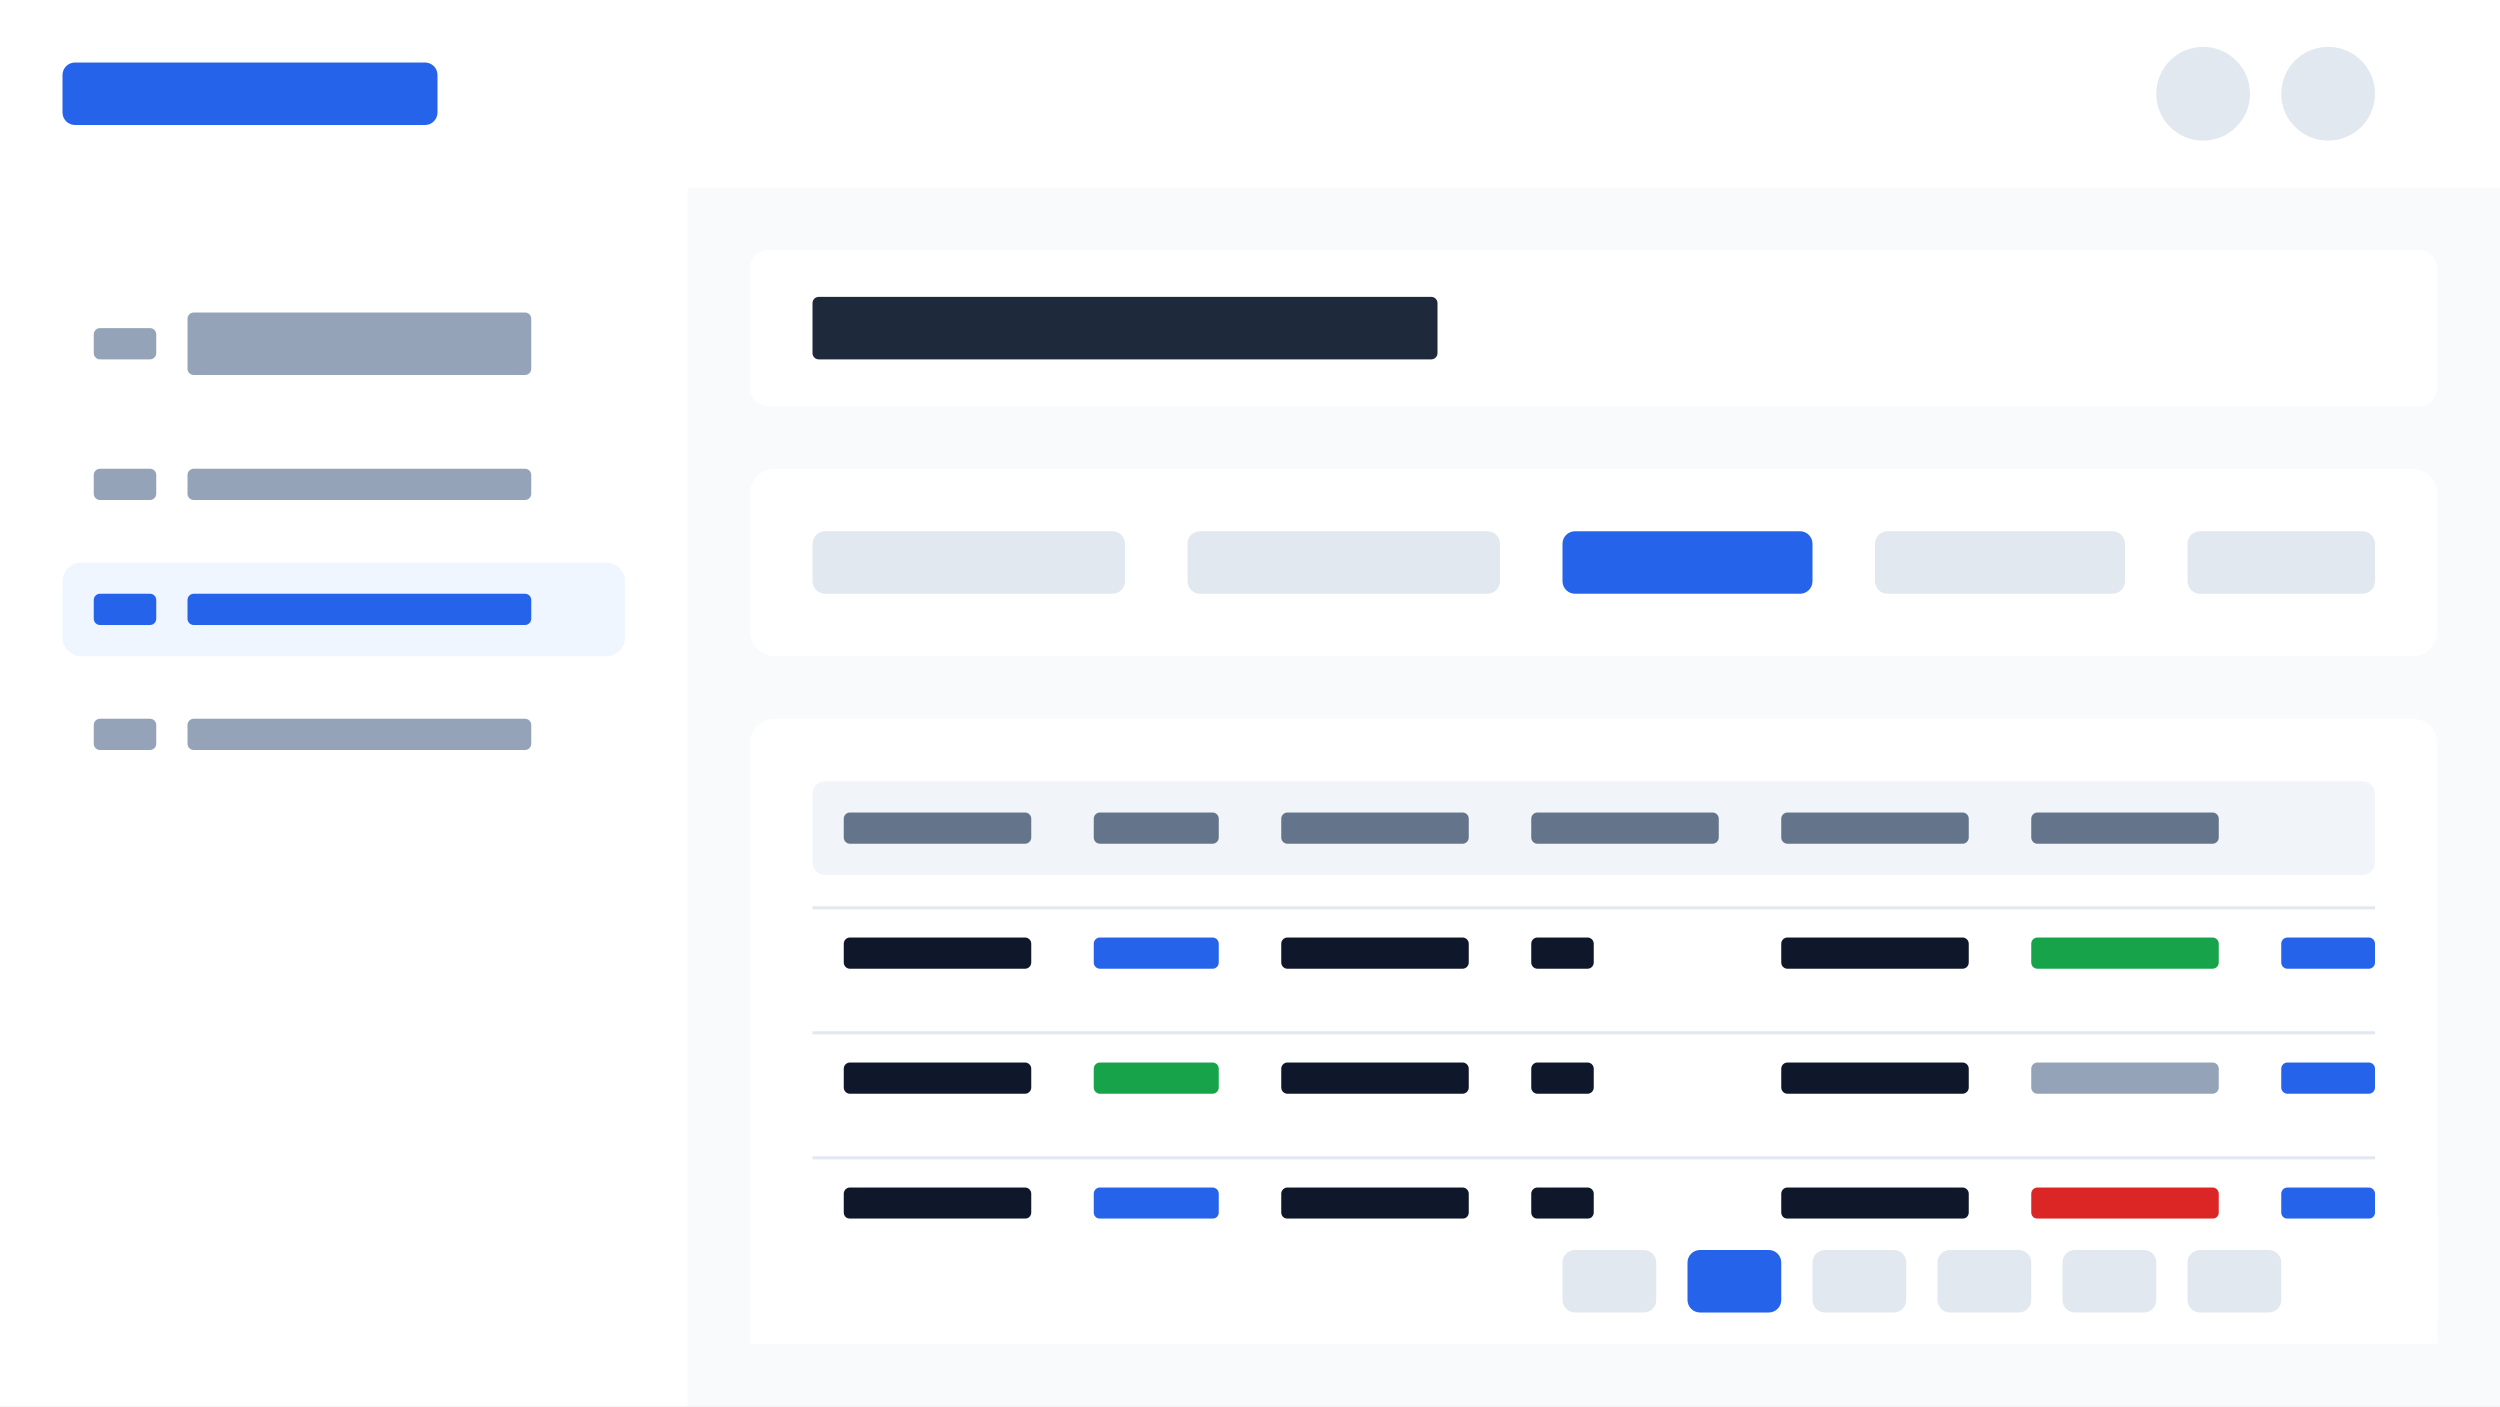
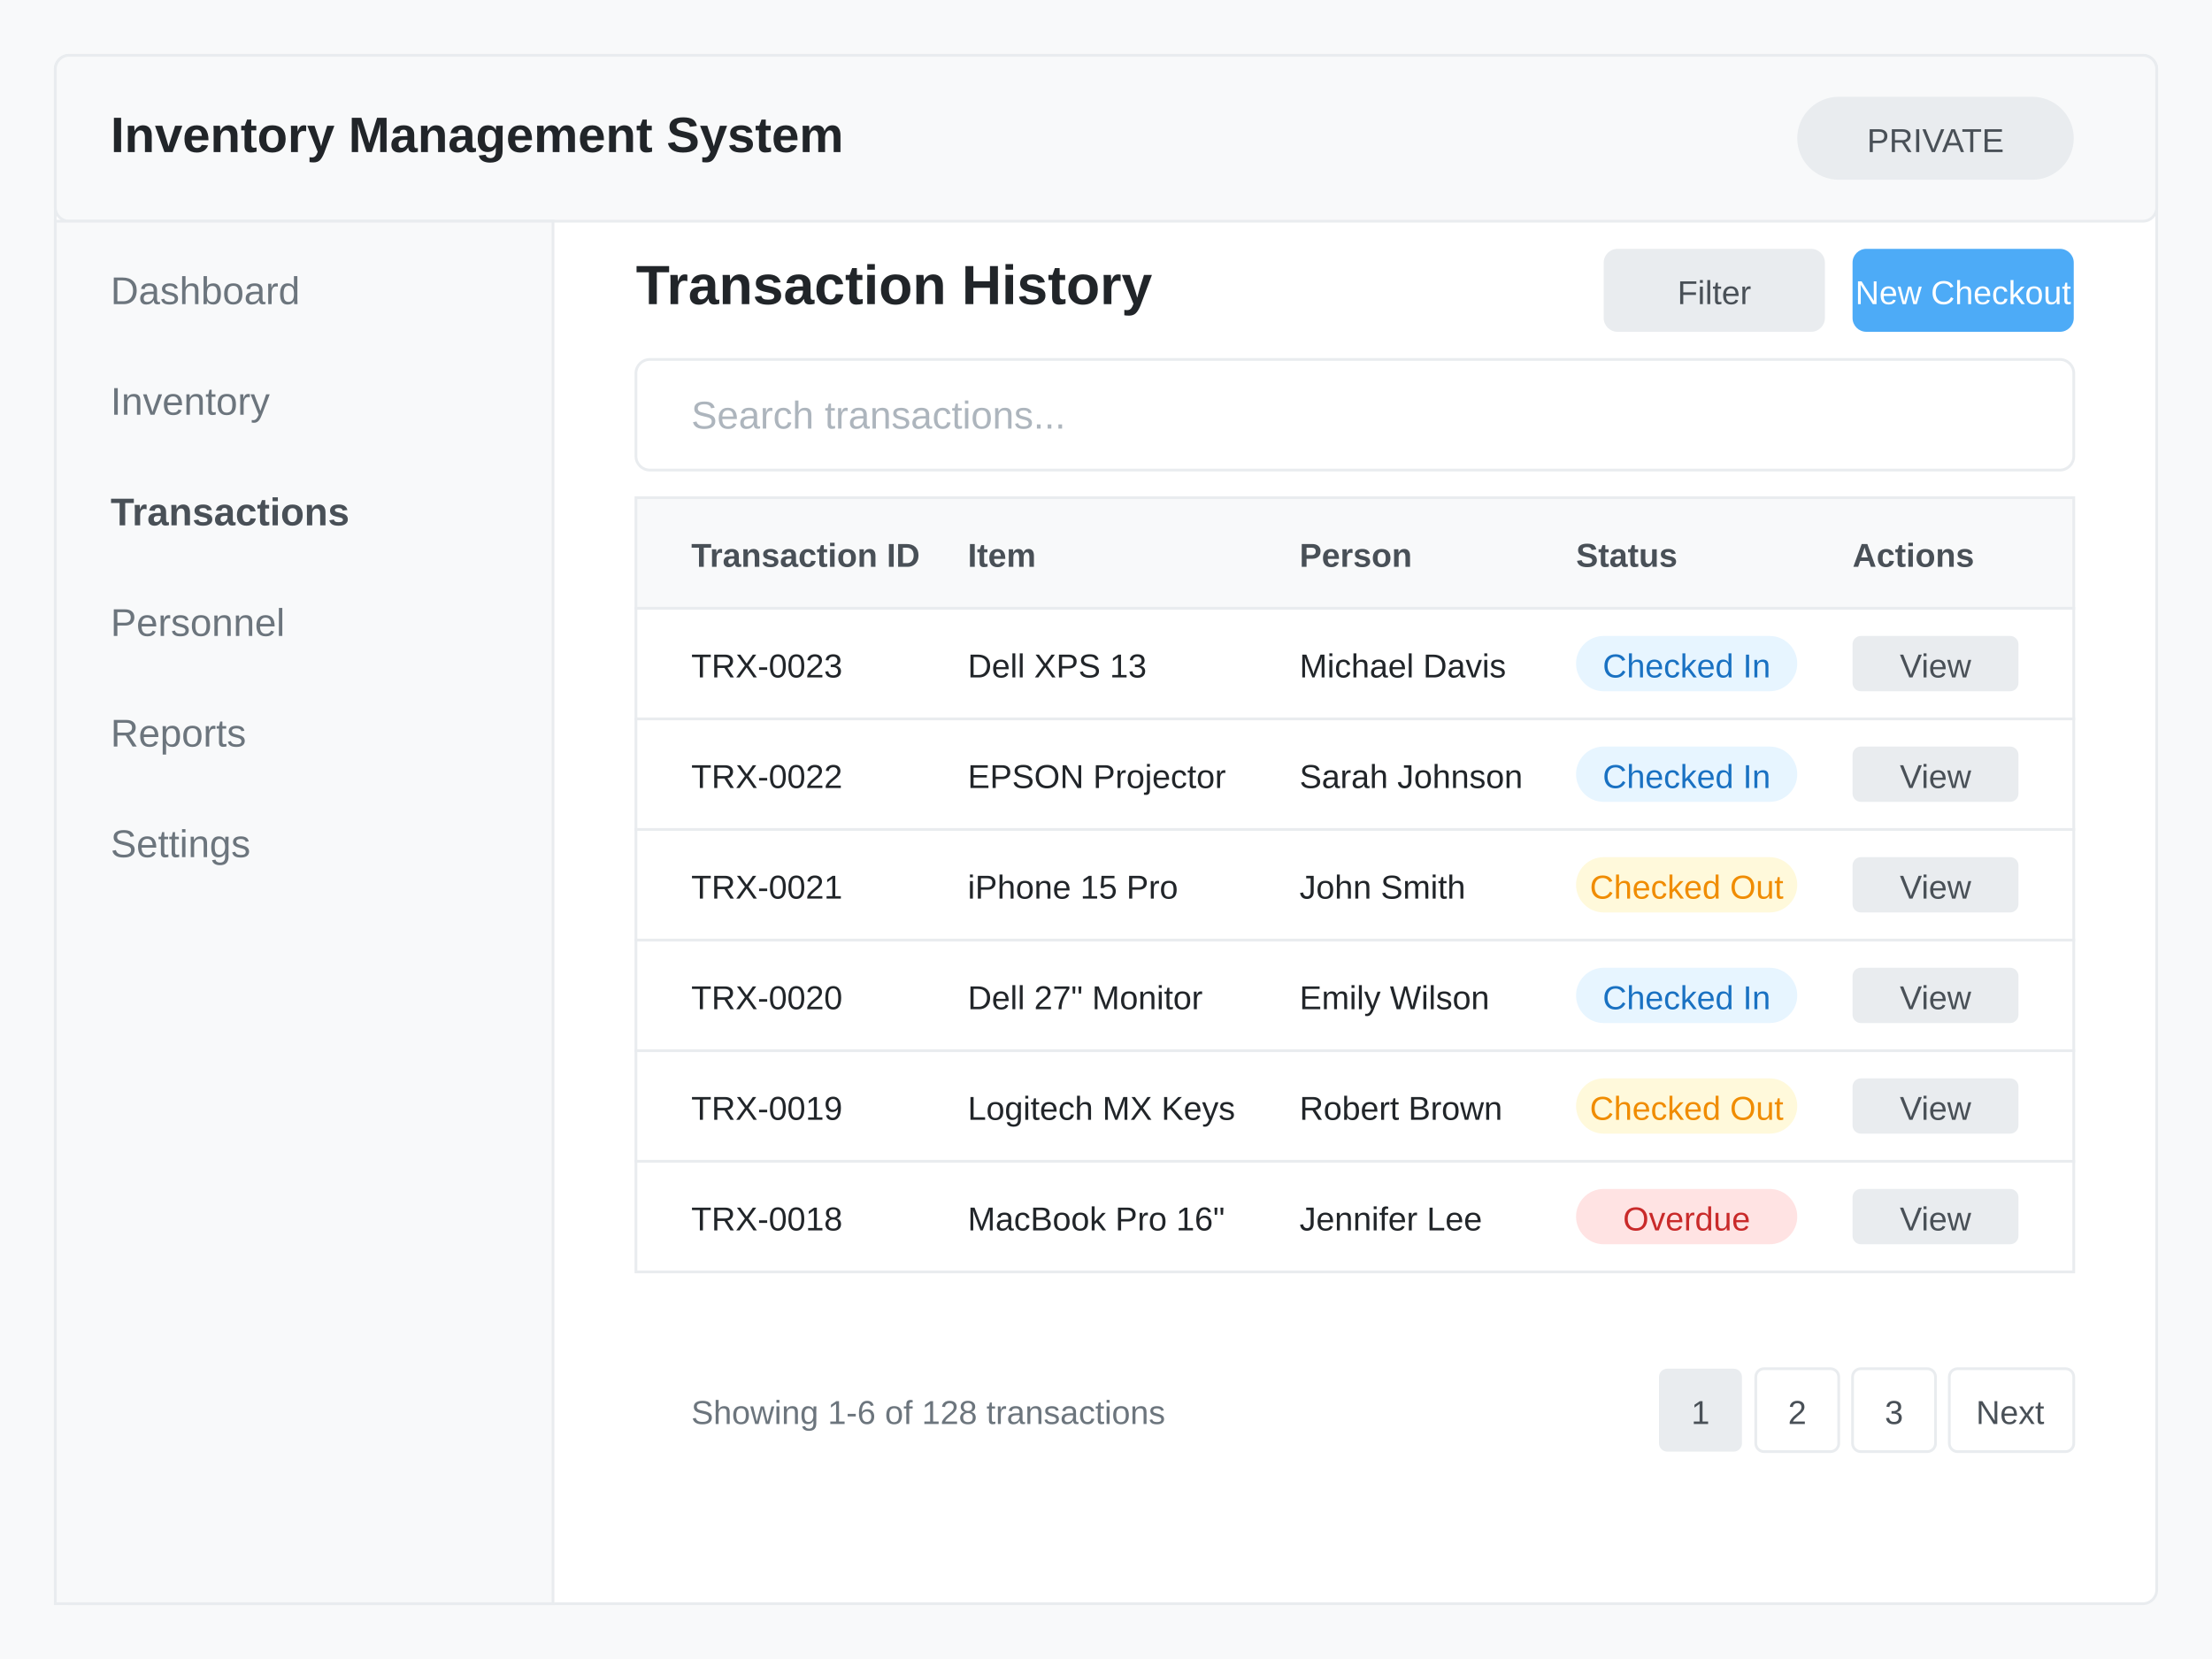
- <svg xmlns="http://www.w3.org/2000/svg" width="800" height="450" viewBox="0 0 800 450" fill="none">
-   <rect width="800" height="450" fill="#F8FAFC" />
-   <rect x="0" y="0" width="800" height="60" fill="#FFFFFF" />
-   <rect x="20" y="20" width="120" height="20" rx="4" fill="#2563EB" />
-   <rect x="690" y="15" width="30" height="30" rx="15" fill="#E2E8F0" />
-   <rect x="730" y="15" width="30" height="30" rx="15" fill="#E2E8F0" />
-   <rect x="0" y="60" width="220" height="390" fill="#FFFFFF" />
-   <rect x="20" y="90" width="180" height="40" rx="6" fill="#FFFFFF" />
-   <rect x="30" y="105" width="20" height="10" rx="2" fill="#94A3B8" />
-   <rect x="60" y="100" width="110" height="20" rx="2" fill="#94A3B8" />
-   <rect x="20" y="140" width="180" height="30" rx="6" fill="#FFFFFF" />
-   <rect x="30" y="150" width="20" height="10" rx="2" fill="#94A3B8" />
-   <rect x="60" y="150" width="110" height="10" rx="2" fill="#94A3B8" />
-   <rect x="20" y="180" width="180" height="30" rx="6" fill="#EFF6FF" />
-   <rect x="30" y="190" width="20" height="10" rx="2" fill="#2563EB" />
-   <rect x="60" y="190" width="110" height="10" rx="2" fill="#2563EB" />
-   <rect x="20" y="220" width="180" height="30" rx="6" fill="#FFFFFF" />
-   <rect x="30" y="230" width="20" height="10" rx="2" fill="#94A3B8" />
-   <rect x="60" y="230" width="110" height="10" rx="2" fill="#94A3B8" />
-   <rect x="240" y="80" width="540" height="50" rx="6" fill="#FFFFFF" />
-   <rect x="260" y="95" width="200" height="20" rx="2" fill="#1E293B" />
-   <rect x="240" y="150" width="540" height="60" rx="8" fill="#FFFFFF" />
-   <rect x="260" y="170" width="100" height="20" rx="4" fill="#E2E8F0" />
-   <rect x="380" y="170" width="100" height="20" rx="4" fill="#E2E8F0" />
-   <rect x="500" y="170" width="80" height="20" rx="4" fill="#2563EB" />
-   <rect x="600" y="170" width="80" height="20" rx="4" fill="#E2E8F0" />
-   <rect x="700" y="170" width="60" height="20" rx="4" fill="#E2E8F0" />
-   <rect x="240" y="230" width="540" height="200" rx="8" fill="#FFFFFF" />
-   <rect x="260" y="250" width="500" height="30" rx="4" fill="#F1F5F9" />
-   <rect x="270" y="260" width="60" height="10" rx="2" fill="#64748B" />
-   <rect x="350" y="260" width="40" height="10" rx="2" fill="#64748B" />
-   <rect x="410" y="260" width="60" height="10" rx="2" fill="#64748B" />
-   <rect x="490" y="260" width="60" height="10" rx="2" fill="#64748B" />
-   <rect x="570" y="260" width="60" height="10" rx="2" fill="#64748B" />
-   <rect x="650" y="260" width="60" height="10" rx="2" fill="#64748B" />
-   <rect x="260" y="290" width="500" height="1" fill="#E2E8F0" />
-   <rect x="270" y="300" width="60" height="10" rx="2" fill="#0F172A" />
-   <rect x="350" y="300" width="40" height="10" rx="2" fill="#2563EB" />
-   <rect x="410" y="300" width="60" height="10" rx="2" fill="#0F172A" />
-   <rect x="490" y="300" width="20" height="10" rx="2" fill="#0F172A" />
-   <rect x="570" y="300" width="60" height="10" rx="2" fill="#0F172A" />
-   <rect x="650" y="300" width="60" height="10" rx="2" fill="#16A34A" />
-   <rect x="260" y="330" width="500" height="1" fill="#E2E8F0" />
-   <rect x="270" y="340" width="60" height="10" rx="2" fill="#0F172A" />
-   <rect x="350" y="340" width="40" height="10" rx="2" fill="#16A34A" />
-   <rect x="410" y="340" width="60" height="10" rx="2" fill="#0F172A" />
-   <rect x="490" y="340" width="20" height="10" rx="2" fill="#0F172A" />
-   <rect x="570" y="340" width="60" height="10" rx="2" fill="#0F172A" />
-   <rect x="650" y="340" width="60" height="10" rx="2" fill="#94A3B8" />
-   <rect x="260" y="370" width="500" height="1" fill="#E2E8F0" />
-   <rect x="270" y="380" width="60" height="10" rx="2" fill="#0F172A" />
-   <rect x="350" y="380" width="40" height="10" rx="2" fill="#2563EB" />
-   <rect x="410" y="380" width="60" height="10" rx="2" fill="#0F172A" />
-   <rect x="490" y="380" width="20" height="10" rx="2" fill="#0F172A" />
-   <rect x="570" y="380" width="60" height="10" rx="2" fill="#0F172A" />
-   <rect x="650" y="380" width="60" height="10" rx="2" fill="#DC2626" />
-   <rect x="730" y="300" width="30" height="10" rx="2" fill="#2563EB" />
-   <rect x="730" y="340" width="30" height="10" rx="2" fill="#2563EB" />
-   <rect x="730" y="380" width="30" height="10" rx="2" fill="#2563EB" />
-   <rect x="240" y="390" width="540" height="40" rx="0" fill="#FFFFFF" />
-   <rect x="500" y="400" width="30" height="20" rx="4" fill="#E2E8F0" />
-   <rect x="540" y="400" width="30" height="20" rx="4" fill="#2563EB" />
-   <rect x="580" y="400" width="30" height="20" rx="4" fill="#E2E8F0" />
-   <rect x="620" y="400" width="30" height="20" rx="4" fill="#E2E8F0" />
-   <rect x="660" y="400" width="30" height="20" rx="4" fill="#E2E8F0" />
-   <rect x="700" y="400" width="30" height="20" rx="4" fill="#E2E8F0" />
+ <svg xmlns="http://www.w3.org/2000/svg" width="800" height="600" viewBox="0 0 800 600">
+   <rect width="800" height="600" fill="#f8f9fa" />
+   <rect x="20" y="20" width="760" height="560" rx="5" fill="#ffffff" stroke="#e9ecef" />
+   <rect x="20" y="20" width="760" height="60" rx="5" fill="#f8f9fa" stroke="#e9ecef" />
+   <text x="40" y="55" font-family="Arial" font-size="18" font-weight="bold" fill="#212529">Inventory Management System</text>
+   <rect x="650" y="35" width="100" height="30" rx="15" fill="#e9ecef" />
+   <text x="700" y="55" font-family="Arial" font-size="12" text-anchor="middle" fill="#495057">PRIVATE</text>
+   <rect x="20" y="80" width="180" height="500" fill="#f8f9fa" stroke="#e9ecef" />
+   <text x="40" y="110" font-family="Arial" font-size="14" fill="#6c757d">Dashboard</text>
+   <text x="40" y="150" font-family="Arial" font-size="14" fill="#6c757d">Inventory</text>
+   <text x="40" y="190" font-family="Arial" font-size="14" font-weight="bold" fill="#495057">Transactions</text>
+   <text x="40" y="230" font-family="Arial" font-size="14" fill="#6c757d">Personnel</text>
+   <text x="40" y="270" font-family="Arial" font-size="14" fill="#6c757d">Reports</text>
+   <text x="40" y="310" font-family="Arial" font-size="14" fill="#6c757d">Settings</text>
+   <text x="230" y="110" font-family="Arial" font-size="20" font-weight="bold" fill="#212529">Transaction History</text>
+   <rect x="580" y="90" width="80" height="30" rx="5" fill="#e9ecef" />
+   <text x="620" y="110" font-family="Arial" font-size="12" text-anchor="middle" fill="#495057">Filter</text>
+   <rect x="670" y="90" width="80" height="30" rx="5" fill="#4dabf7" />
+   <text x="710" y="110" font-family="Arial" font-size="12" text-anchor="middle" fill="#ffffff">New Checkout</text>
+   <rect x="230" y="130" width="520" height="40" rx="5" fill="#ffffff" stroke="#e9ecef" />
+   <text x="250" y="155" font-family="Arial" font-size="14" fill="#adb5bd">Search transactions...</text>
+   <rect x="230" y="180" width="520" height="40" rx="0" fill="#f8f9fa" stroke="#e9ecef" />
+   <text x="250" y="205" font-family="Arial" font-size="12" font-weight="bold" fill="#495057">Transaction ID</text>
+   <text x="350" y="205" font-family="Arial" font-size="12" font-weight="bold" fill="#495057">Item</text>
+   <text x="470" y="205" font-family="Arial" font-size="12" font-weight="bold" fill="#495057">Person</text>
+   <text x="570" y="205" font-family="Arial" font-size="12" font-weight="bold" fill="#495057">Status</text>
+   <text x="670" y="205" font-family="Arial" font-size="12" font-weight="bold" fill="#495057">Actions</text>
+   <rect x="230" y="220" width="520" height="40" rx="0" fill="#ffffff" stroke="#e9ecef" />
+   <text x="250" y="245" font-family="Arial" font-size="12" fill="#212529">TRX-0023</text>
+   <text x="350" y="245" font-family="Arial" font-size="12" fill="#212529">Dell XPS 13</text>
+   <text x="470" y="245" font-family="Arial" font-size="12" fill="#212529">Michael Davis</text>
+   <rect x="570" y="230" width="80" height="20" rx="10" fill="#e7f5ff" />
+   <text x="610" y="245" font-family="Arial" font-size="12" text-anchor="middle" fill="#1971c2">Checked In</text>
+   <rect x="670" y="230" width="60" height="20" rx="3" fill="#e9ecef" />
+   <text x="700" y="245" font-family="Arial" font-size="12" text-anchor="middle" fill="#495057">View</text>
+   <rect x="230" y="260" width="520" height="40" rx="0" fill="#ffffff" stroke="#e9ecef" />
+   <text x="250" y="285" font-family="Arial" font-size="12" fill="#212529">TRX-0022</text>
+   <text x="350" y="285" font-family="Arial" font-size="12" fill="#212529">EPSON Projector</text>
+   <text x="470" y="285" font-family="Arial" font-size="12" fill="#212529">Sarah Johnson</text>
+   <rect x="570" y="270" width="80" height="20" rx="10" fill="#e7f5ff" />
+   <text x="610" y="285" font-family="Arial" font-size="12" text-anchor="middle" fill="#1971c2">Checked In</text>
+   <rect x="670" y="270" width="60" height="20" rx="3" fill="#e9ecef" />
+   <text x="700" y="285" font-family="Arial" font-size="12" text-anchor="middle" fill="#495057">View</text>
+   <rect x="230" y="300" width="520" height="40" rx="0" fill="#ffffff" stroke="#e9ecef" />
+   <text x="250" y="325" font-family="Arial" font-size="12" fill="#212529">TRX-0021</text>
+   <text x="350" y="325" font-family="Arial" font-size="12" fill="#212529">iPhone 15 Pro</text>
+   <text x="470" y="325" font-family="Arial" font-size="12" fill="#212529">John Smith</text>
+   <rect x="570" y="310" width="80" height="20" rx="10" fill="#fff9db" />
+   <text x="610" y="325" font-family="Arial" font-size="12" text-anchor="middle" fill="#f08c00">Checked Out</text>
+   <rect x="670" y="310" width="60" height="20" rx="3" fill="#e9ecef" />
+   <text x="700" y="325" font-family="Arial" font-size="12" text-anchor="middle" fill="#495057">View</text>
+   <rect x="230" y="340" width="520" height="40" rx="0" fill="#ffffff" stroke="#e9ecef" />
+   <text x="250" y="365" font-family="Arial" font-size="12" fill="#212529">TRX-0020</text>
+   <text x="350" y="365" font-family="Arial" font-size="12" fill="#212529">Dell 27" Monitor</text>
+   <text x="470" y="365" font-family="Arial" font-size="12" fill="#212529">Emily Wilson</text>
+   <rect x="570" y="350" width="80" height="20" rx="10" fill="#e7f5ff" />
+   <text x="610" y="365" font-family="Arial" font-size="12" text-anchor="middle" fill="#1971c2">Checked In</text>
+   <rect x="670" y="350" width="60" height="20" rx="3" fill="#e9ecef" />
+   <text x="700" y="365" font-family="Arial" font-size="12" text-anchor="middle" fill="#495057">View</text>
+   <rect x="230" y="380" width="520" height="40" rx="0" fill="#ffffff" stroke="#e9ecef" />
+   <text x="250" y="405" font-family="Arial" font-size="12" fill="#212529">TRX-0019</text>
+   <text x="350" y="405" font-family="Arial" font-size="12" fill="#212529">Logitech MX Keys</text>
+   <text x="470" y="405" font-family="Arial" font-size="12" fill="#212529">Robert Brown</text>
+   <rect x="570" y="390" width="80" height="20" rx="10" fill="#fff9db" />
+   <text x="610" y="405" font-family="Arial" font-size="12" text-anchor="middle" fill="#f08c00">Checked Out</text>
+   <rect x="670" y="390" width="60" height="20" rx="3" fill="#e9ecef" />
+   <text x="700" y="405" font-family="Arial" font-size="12" text-anchor="middle" fill="#495057">View</text>
+   <rect x="230" y="420" width="520" height="40" rx="0" fill="#ffffff" stroke="#e9ecef" />
+   <text x="250" y="445" font-family="Arial" font-size="12" fill="#212529">TRX-0018</text>
+   <text x="350" y="445" font-family="Arial" font-size="12" fill="#212529">MacBook Pro 16"</text>
+   <text x="470" y="445" font-family="Arial" font-size="12" fill="#212529">Jennifer Lee</text>
+   <rect x="570" y="430" width="80" height="20" rx="10" fill="#ffe3e3" />
+   <text x="610" y="445" font-family="Arial" font-size="12" text-anchor="middle" fill="#c92a2a">Overdue</text>
+   <rect x="670" y="430" width="60" height="20" rx="3" fill="#e9ecef" />
+   <text x="700" y="445" font-family="Arial" font-size="12" text-anchor="middle" fill="#495057">View</text>
+   <rect x="230" y="490" width="520" height="40" rx="0" fill="#ffffff" />
+   <text x="250" y="515" font-family="Arial" font-size="12" fill="#6c757d">Showing 1-6 of 128 transactions</text>
+   <rect x="600" y="495" width="30" height="30" rx="3" fill="#e9ecef" />
+   <text x="615" y="515" font-family="Arial" font-size="12" text-anchor="middle" fill="#495057">1</text>
+   <rect x="635" y="495" width="30" height="30" rx="3" fill="#ffffff" stroke="#e9ecef" />
+   <text x="650" y="515" font-family="Arial" font-size="12" text-anchor="middle" fill="#495057">2</text>
+   <rect x="670" y="495" width="30" height="30" rx="3" fill="#ffffff" stroke="#e9ecef" />
+   <text x="685" y="515" font-family="Arial" font-size="12" text-anchor="middle" fill="#495057">3</text>
+   <rect x="705" y="495" width="45" height="30" rx="3" fill="#ffffff" stroke="#e9ecef" />
+   <text x="727" y="515" font-family="Arial" font-size="12" text-anchor="middle" fill="#495057">Next</text>
</svg>
